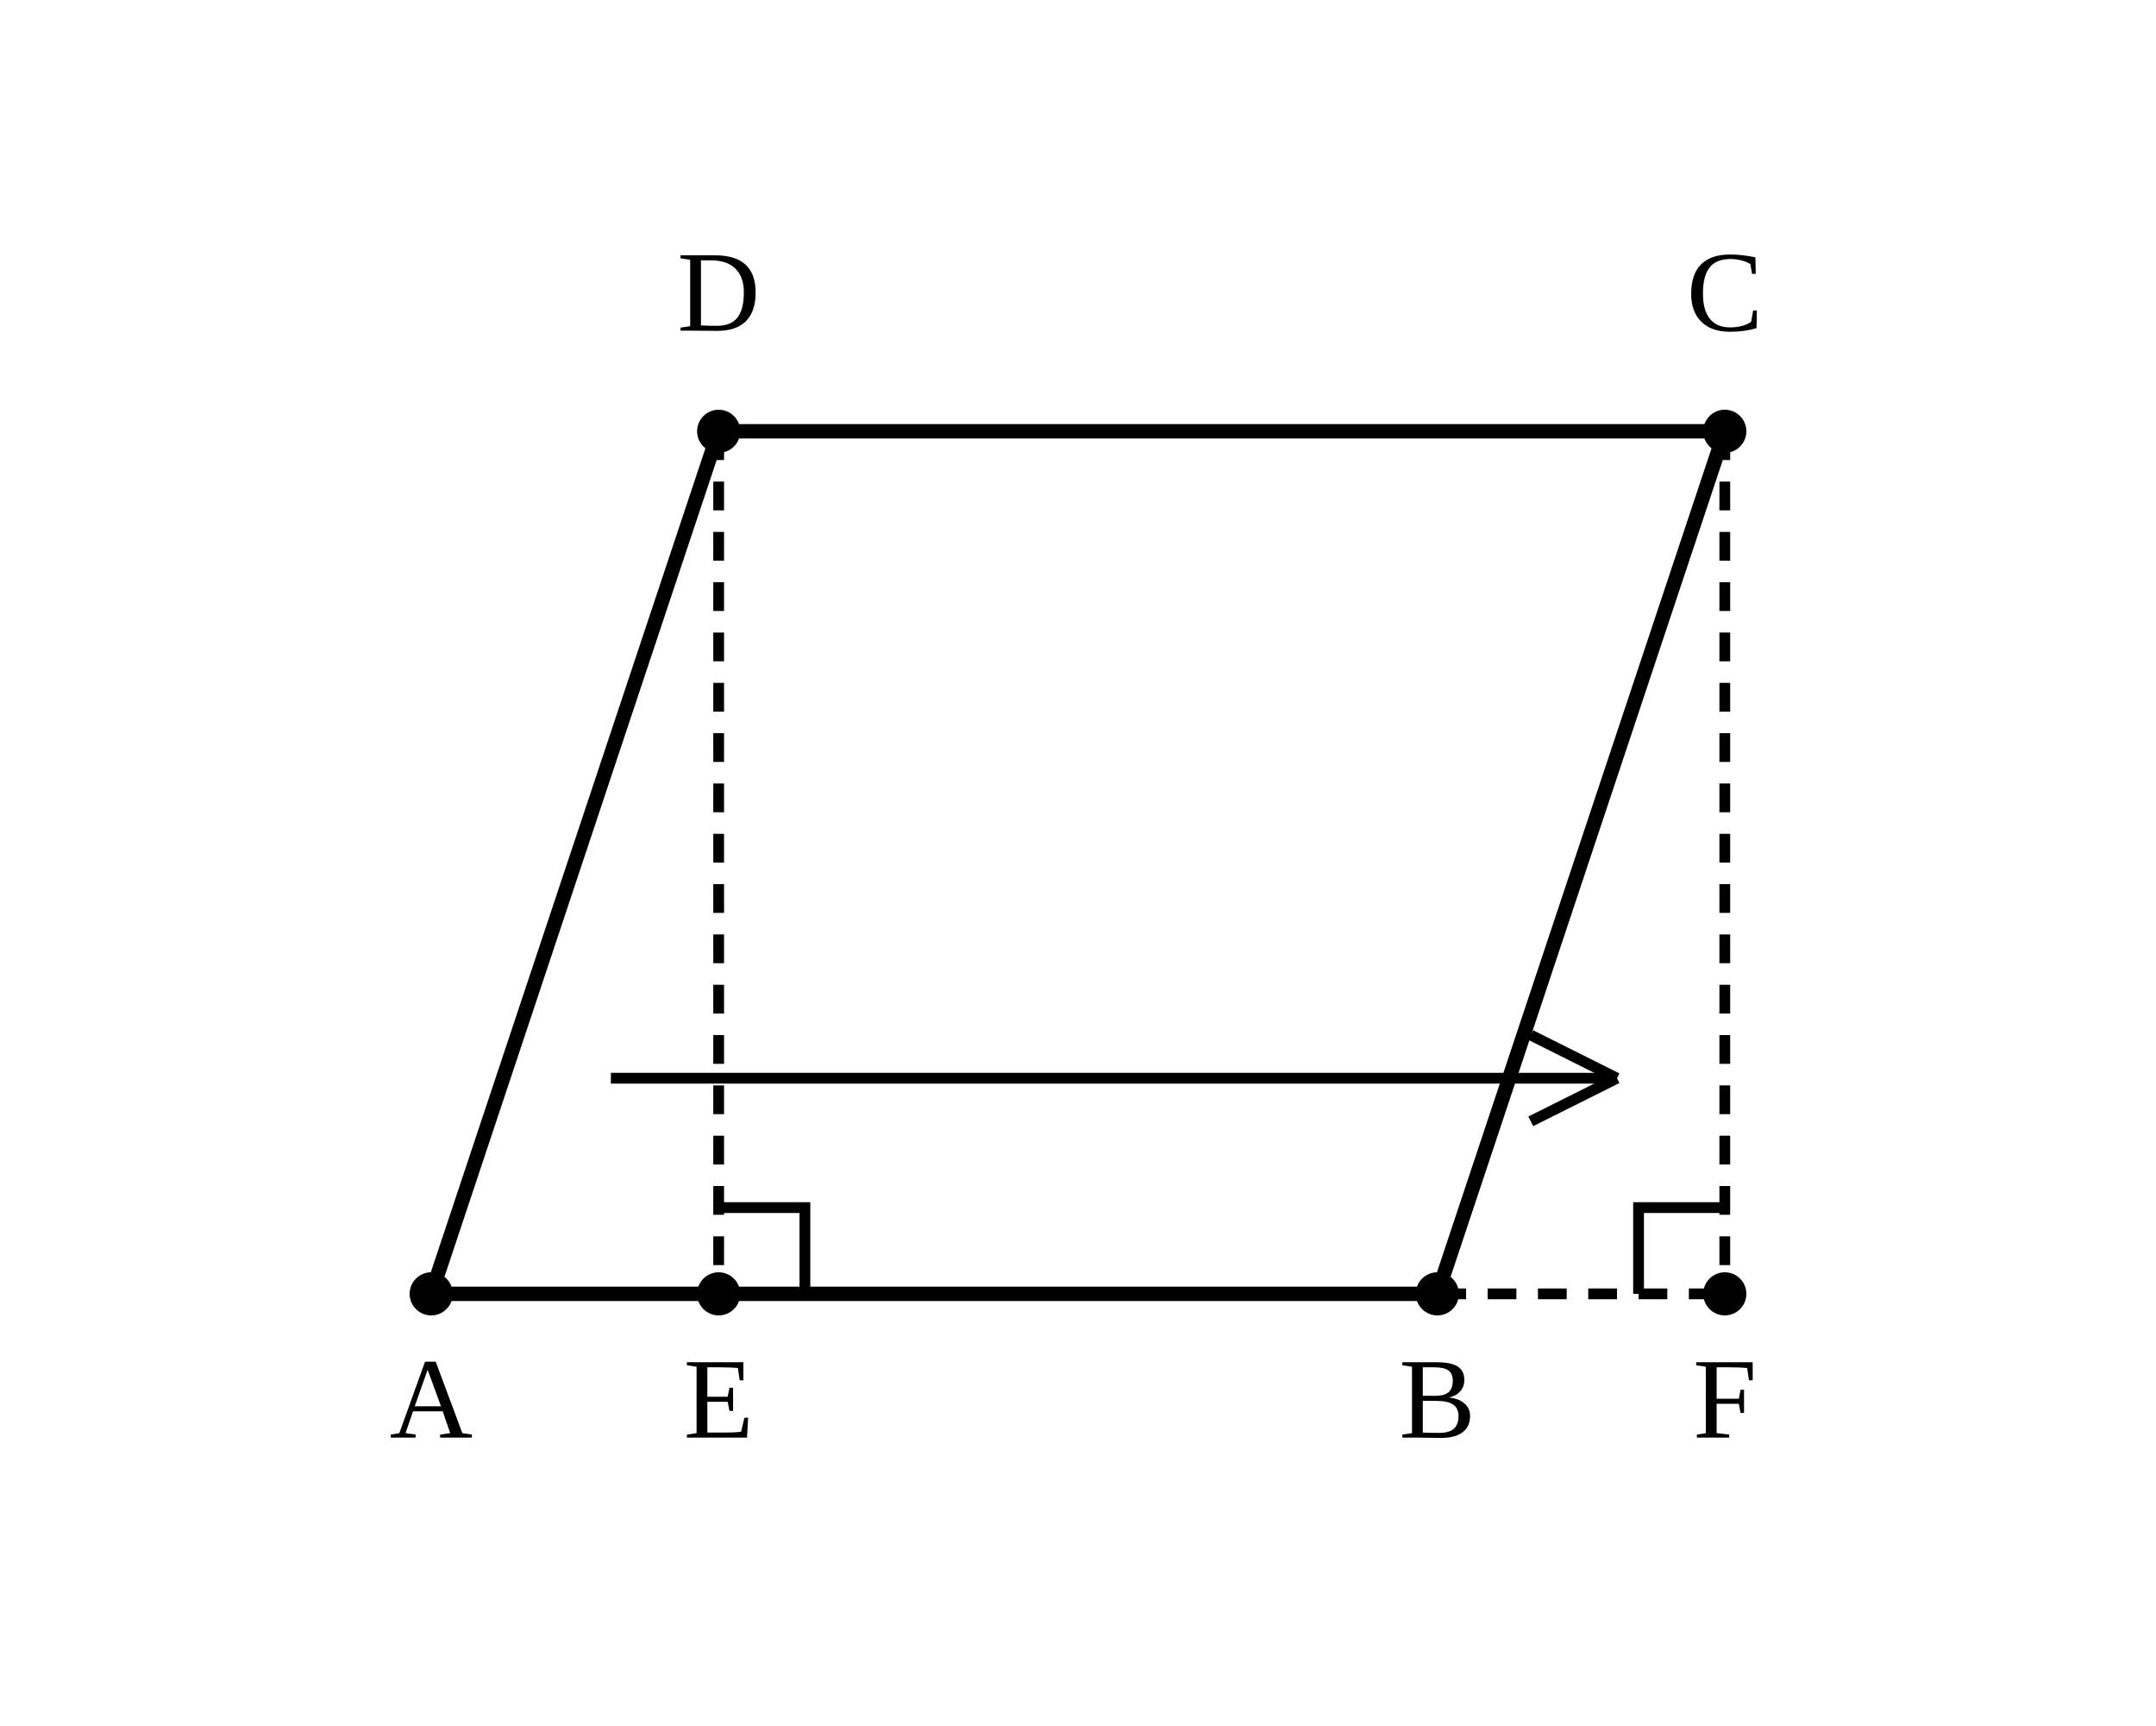
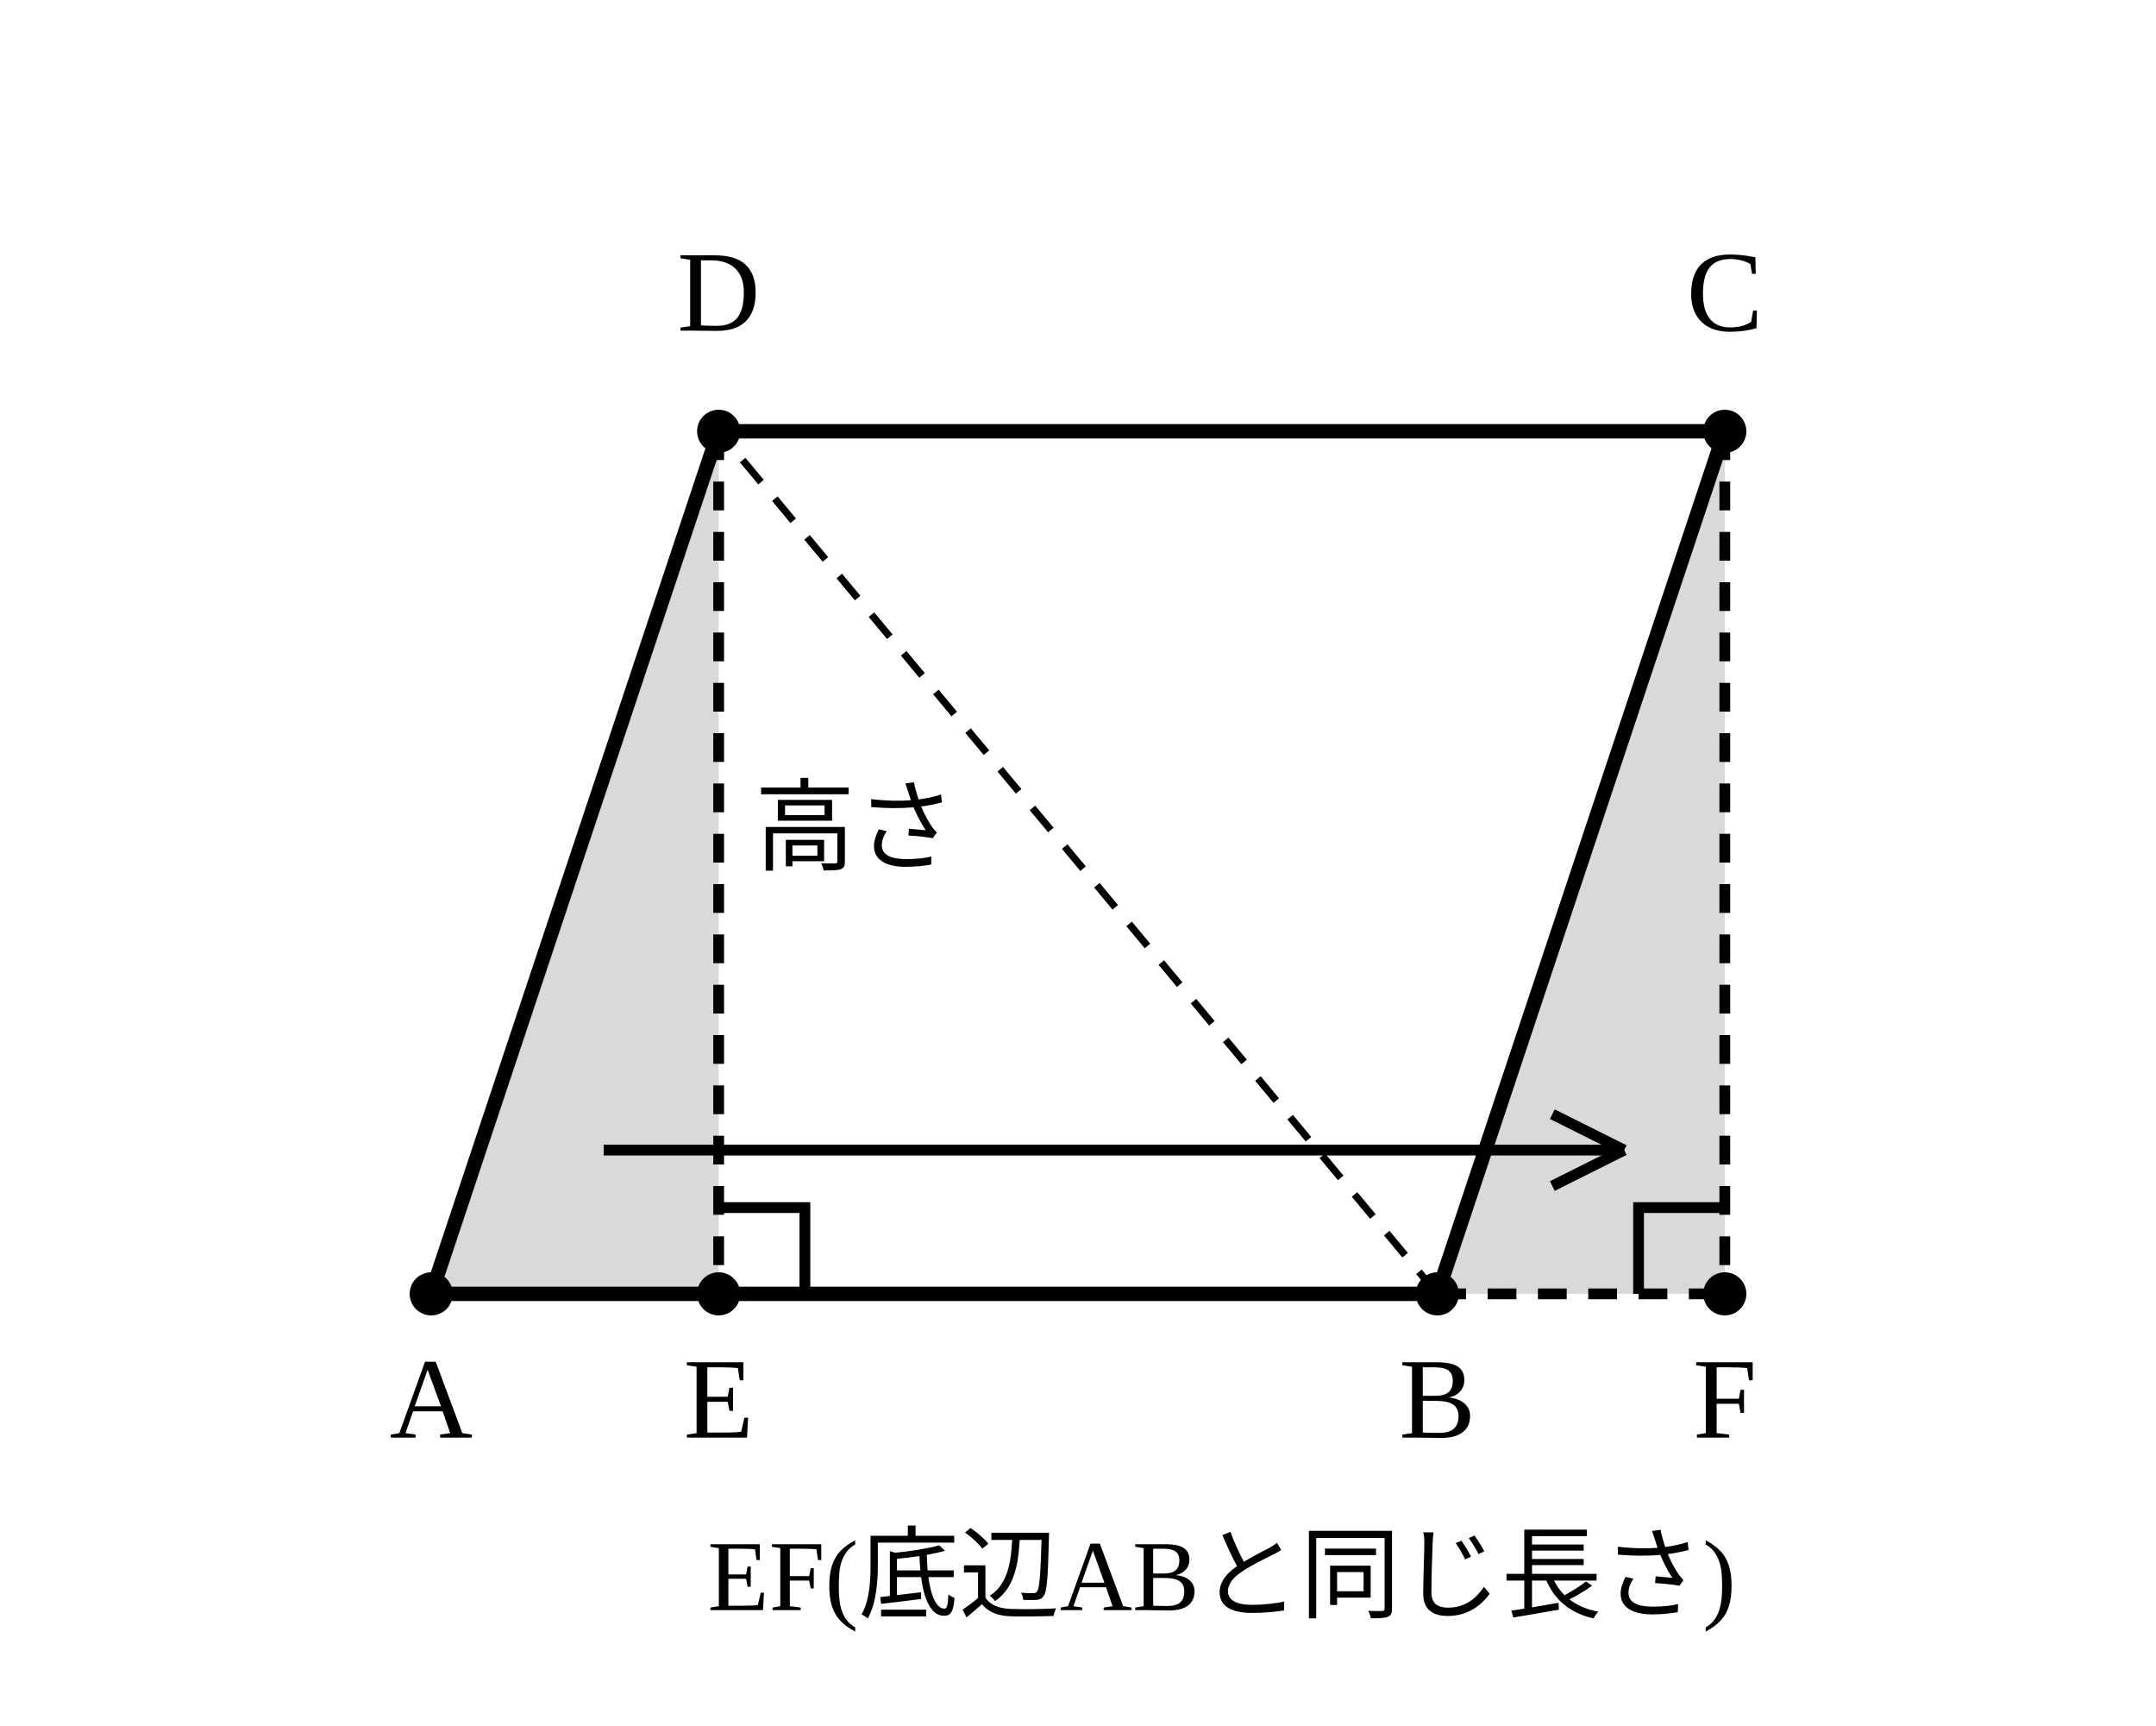
- <svg xmlns="http://www.w3.org/2000/svg" viewBox="0 0 300 240" role="img" aria-label="四角形の左端の三角形部分を切り取って右端に移動させると、たて×よこの長方形に形が変わり、底辺と高さは変わらないまま面積が「底辺×高さ」になることを表す図">
+ <svg xmlns="http://www.w3.org/2000/svg" viewBox="0 0 300 240" role="img" aria-label="四角形ABCDから、頂点Dから辺ABに垂直に下ろした線DEで切り取った三角形AED(薄い色)を、辺ADが辺BCに重なるように右へ移して三角形BFC(薄い色)の位置に置くと、たてがDE(高さ)、よこがEF(底辺ABと同じ長さ)の長方形EFCDになることを表す図">
+   <polygon points="60,180 100,180 100,60" fill="currentColor" fill-opacity="0.15" stroke="none" />
+   <polygon points="200,180 240,180 240,60" fill="currentColor" fill-opacity="0.15" stroke="none" />
  <polygon points="60,180 200,180 240,60 100,60" fill="none" stroke="currentColor" stroke-width="2" />
+   <line x1="200" y1="180" x2="100" y2="60" stroke="currentColor" stroke-width="1" stroke-dasharray="4 3" />
  <line x1="100" y1="60" x2="100" y2="180" stroke="currentColor" stroke-width="1.5" stroke-dasharray="4 3" />
  <line x1="240" y1="60" x2="240" y2="180" stroke="currentColor" stroke-width="1.5" stroke-dasharray="4 3" />
  <line x1="200" y1="180" x2="240" y2="180" stroke="currentColor" stroke-width="1.5" stroke-dasharray="4 3" />
  <path d="M100,168 L112,168 L112,180" fill="none" stroke="currentColor" stroke-width="1.5" />
  <path d="M240,168 L228,168 L228,180" fill="none" stroke="currentColor" stroke-width="1.5" />
-   <path d="M85,150 L225,150" fill="none" stroke="currentColor" stroke-width="1.5" />
-   <path d="M225,150 L213,144 M225,150 L213,156" stroke="currentColor" stroke-width="1.5" fill="none" />
+   <path d="M84,160 L226,160" fill="none" stroke="currentColor" stroke-width="1.5" />
+   <path d="M226,160 L216,155 M226,160 L216,165" stroke="currentColor" stroke-width="1.5" fill="none" />
  <circle cx="60" cy="180" r="3" fill="currentColor" />
  <circle cx="200" cy="180" r="3" fill="currentColor" />
  <circle cx="240" cy="60" r="3" fill="currentColor" />
  <circle cx="100" cy="60" r="3" fill="currentColor" />
  <circle cx="100" cy="180" r="3" fill="currentColor" />
  <circle cx="240" cy="180" r="3" fill="currentColor" />
  <text x="60" y="200" font-size="16" text-anchor="middle" fill="currentColor">A</text>
  <text x="200" y="200" font-size="16" text-anchor="middle" fill="currentColor">B</text>
  <text x="240" y="46" font-size="16" text-anchor="middle" fill="currentColor">C</text>
  <text x="100" y="46" font-size="16" text-anchor="middle" fill="currentColor">D</text>
  <text x="100" y="200" font-size="16" text-anchor="middle" fill="currentColor">E</text>
  <text x="240" y="200" font-size="16" text-anchor="middle" fill="currentColor">F</text>
+   <text x="170" y="224" font-size="14" text-anchor="middle" fill="currentColor">EF(底辺ABと同じ長さ)</text>
+   <text x="105" y="120" font-size="14" text-anchor="start" fill="currentColor">高さ</text>
</svg>
